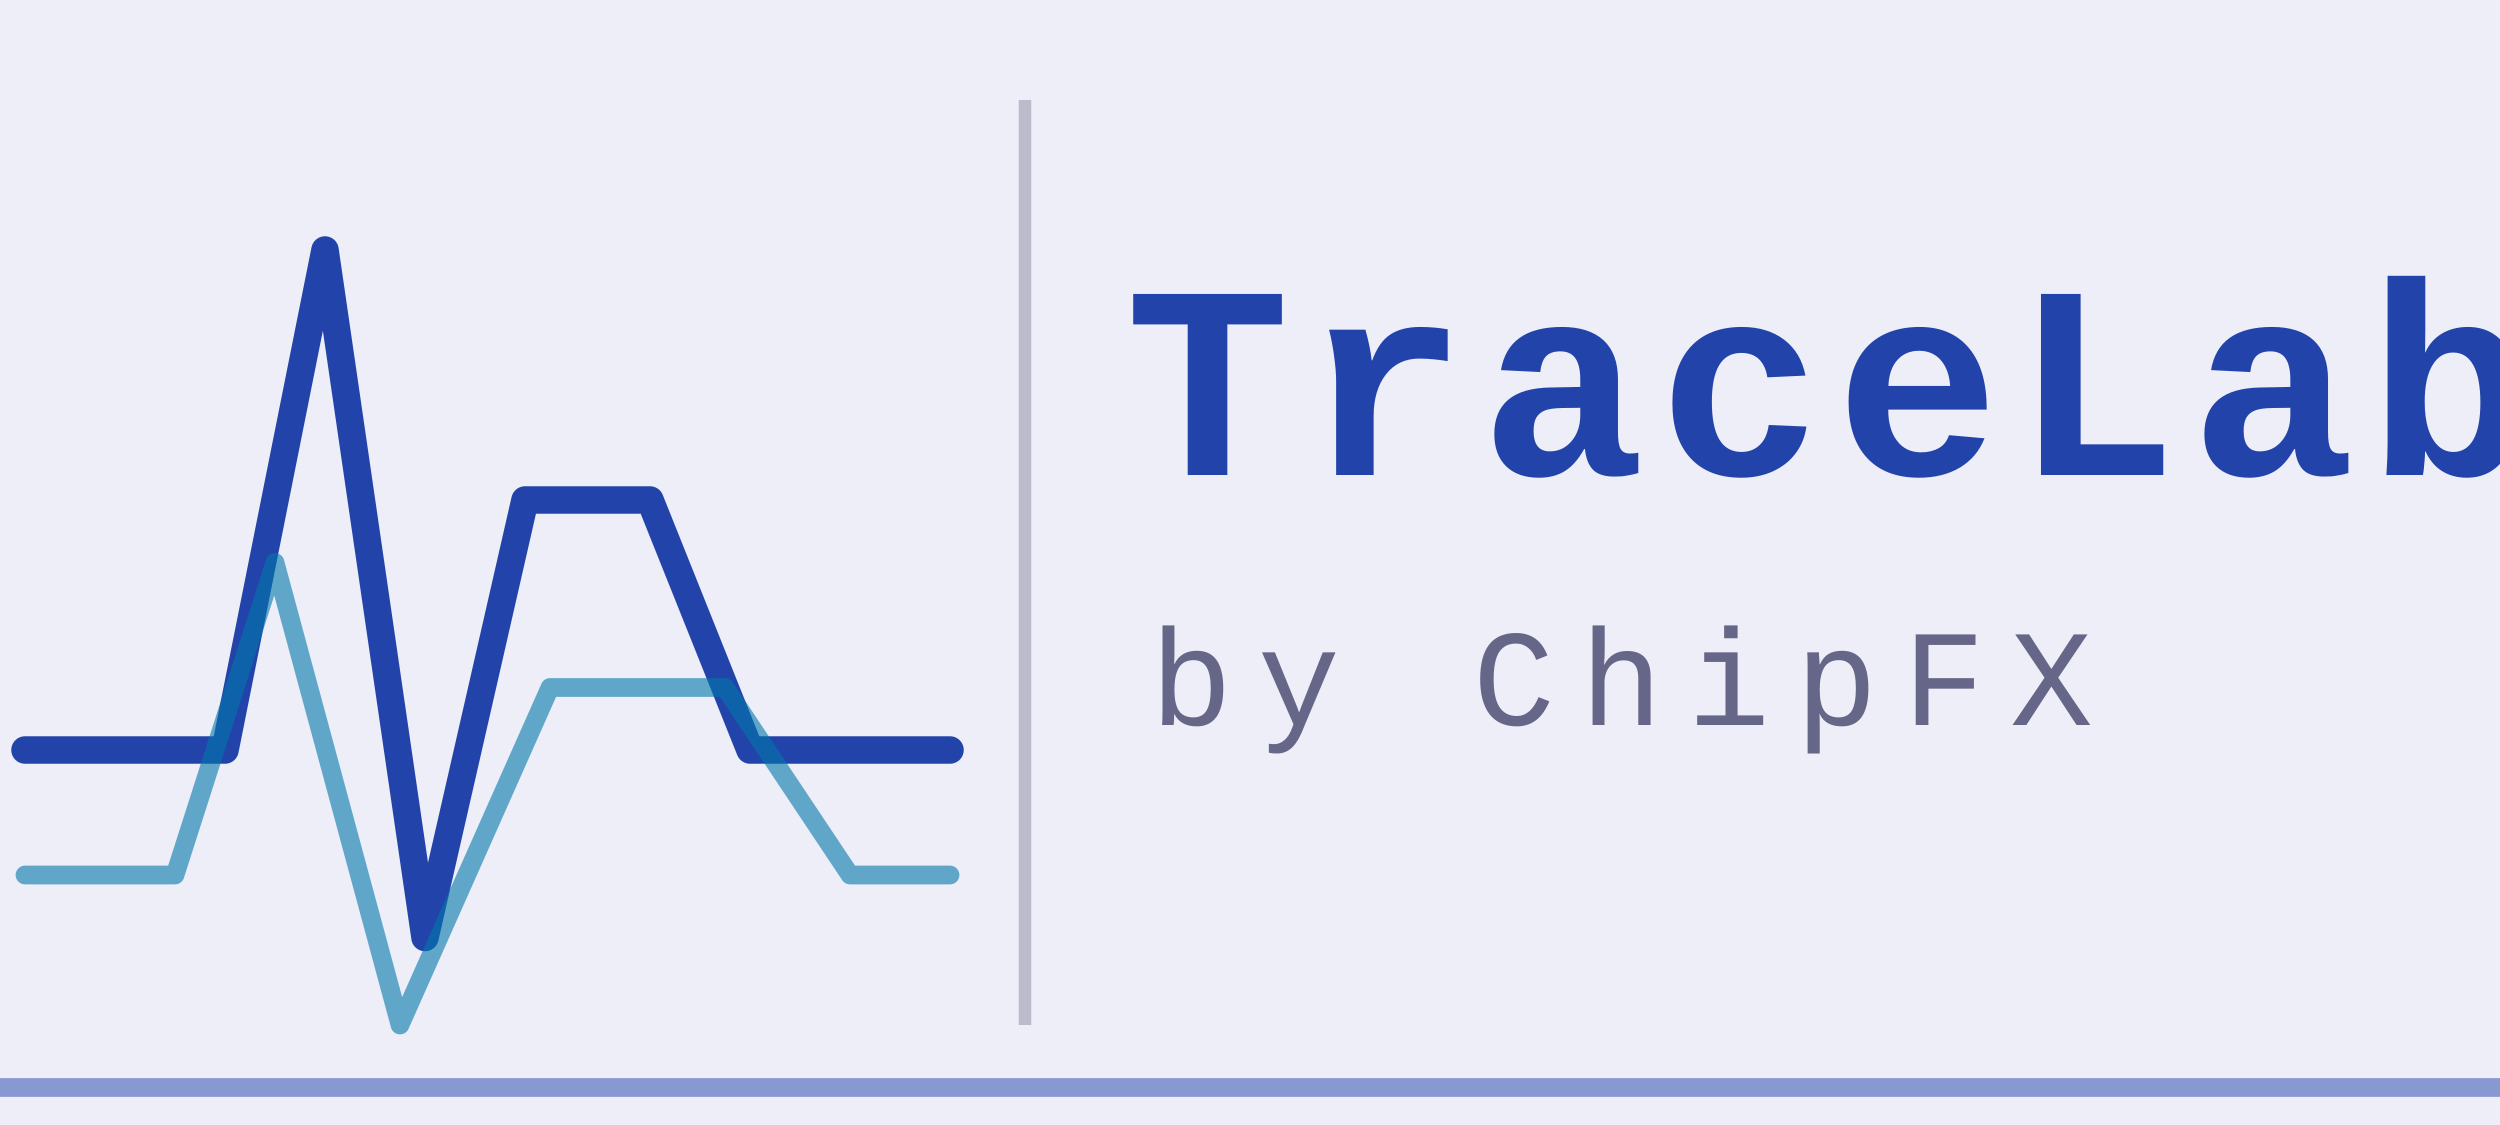
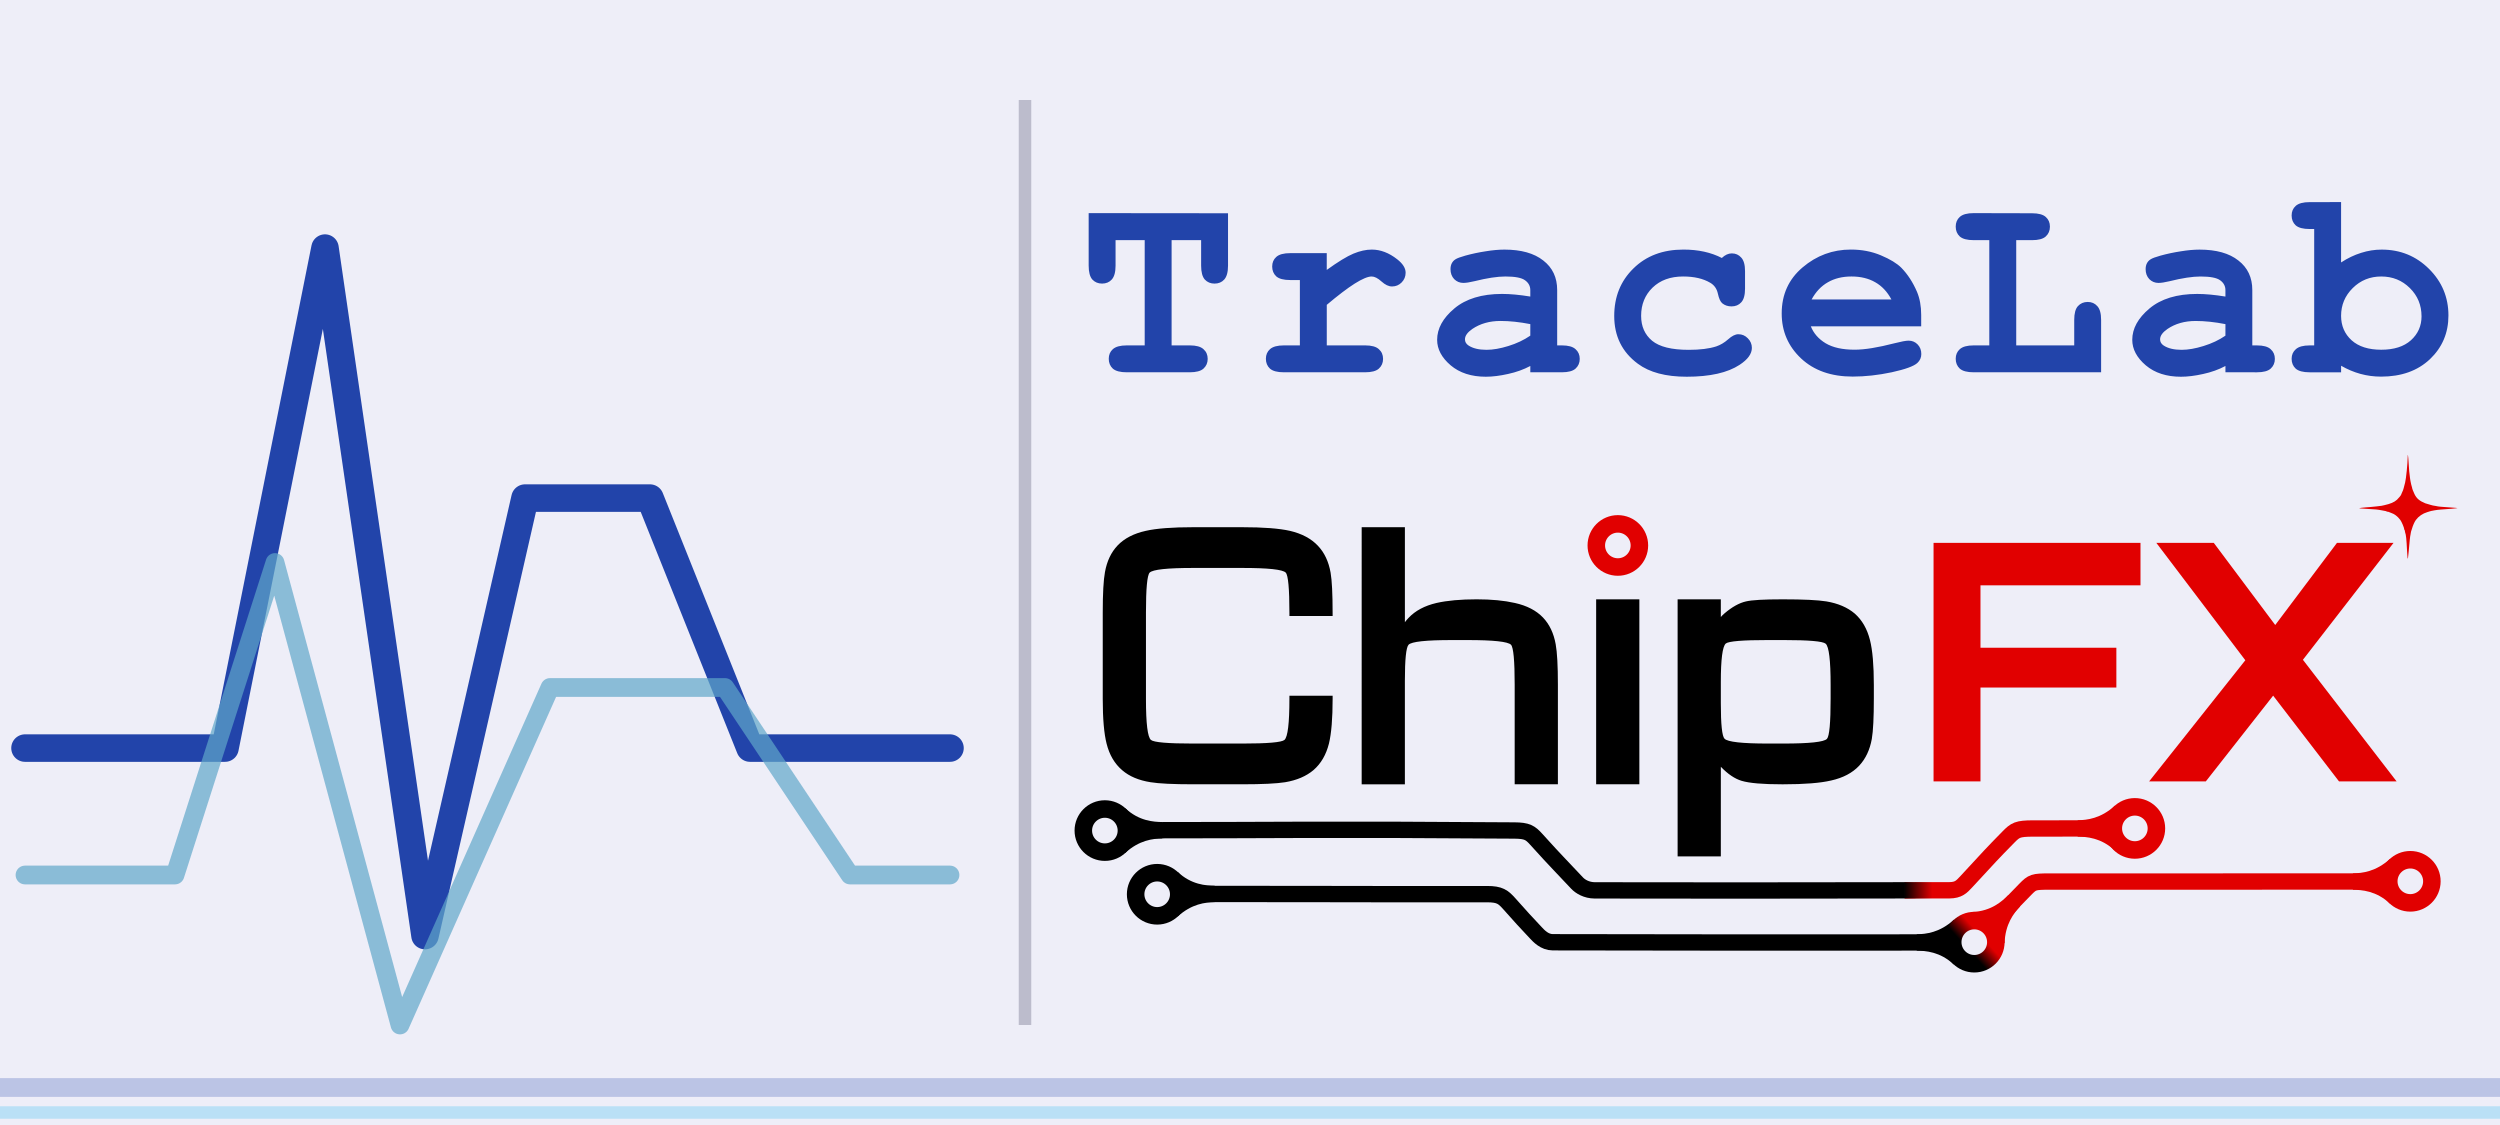
- <svg xmlns="http://www.w3.org/2000/svg" viewBox="0 0 200 90">
-   <rect width="200" height="90" fill="#eeeef8" />
-   <polyline points="2,60 18,60 26,20 34,75 42,40 52,40 60,60 76,60" fill="none" stroke="#2244aa" stroke-width="2.2" stroke-linejoin="round" stroke-linecap="round" />
-   <polyline points="2,70 14,70 22,45 32,82 44,55 58,55 68,70 76,70" fill="none" stroke="#0077aa" stroke-width="1.5" stroke-linejoin="round" stroke-linecap="round" opacity="0.6" />
-   <line x1="82" y1="8" x2="82" y2="82" stroke="#bbbbcc" stroke-width="1" />
-   <text x="90" y="38" font-family="'Courier New', Courier, monospace" font-size="22" font-weight="bold" fill="#2244aa" letter-spacing="1">TraceLab</text>
-   <text x="92" y="58" font-family="'Courier New', Courier, monospace" font-size="11" fill="#666688" letter-spacing="2">by ChipFX</text>
-   <line x1="0" y1="87" x2="200" y2="87" stroke="#2244aa" stroke-width="1.5" opacity="0.5" />
+ <svg xmlns="http://www.w3.org/2000/svg" xmlns:xlink="http://www.w3.org/1999/xlink" viewBox="0 0 200 90" version="1.1" id="svg4">
+   <defs id="defs4">
+     <linearGradient xlink:href="#linearGradient5" id="linearGradient6" x1="129.262" y1="143.806" x2="133.948" y2="139.586" gradientUnits="userSpaceOnUse" />
+     <linearGradient id="linearGradient5">
+       <stop style="stop-color:#000000;stop-opacity:1;" offset="0.346" id="stop5" />
+       <stop style="stop-color:#e10000;stop-opacity:1;" offset="0.652" id="stop6" />
+     </linearGradient>
+     <linearGradient xlink:href="#linearGradient3" id="linearGradient4" x1="43.332" y1="133.161" x2="127.233" y2="133.161" gradientUnits="userSpaceOnUse" />
+     <linearGradient id="linearGradient3">
+       <stop style="stop-color:#000000;stop-opacity:1;" offset="0.965" id="stop3" />
+       <stop style="stop-color:#000000;stop-opacity:0;" offset="1" id="stop4" />
+     </linearGradient>
+   </defs>
+   <rect width="200" height="90" fill="#060610" id="rect1" style="fill:#eeeef8;fill-opacity:1" />
+   <polyline points="2,60 18,60 26,20 34,75 42,40 52,40 60,60 76,60" fill="none" stroke="#f0c040" stroke-width="2.2" stroke-linejoin="round" stroke-linecap="round" id="polyline1" transform="translate(0,-0.1530534)" style="stroke:#2244aa;stroke-opacity:1" />
+   <polyline points="2,70 14,70 22,45 32,82 44,55 58,55 68,70 76,70" fill="none" stroke="#40C0F0" stroke-width="1.5" stroke-linejoin="round" stroke-linecap="round" opacity="0.7" id="polyline2" style="stroke:#5fa6c9;stroke-opacity:1" />
+   <line x1="82" y1="8" x2="82" y2="82" stroke="#2a2a4a" stroke-width="1" id="line2" style="stroke:#bcbccc;stroke-opacity:1" />
+   <path d="m 93.728,19.211 v 8.42 h 1.449 q 0.777,0 1.102,0.304 0.336,0.294 0.336,0.777 0,0.472 -0.336,0.777 -0.325,0.294 -1.102,0.294 h -5.039 q -0.777,0 -1.113,-0.294 -0.325,-0.304 -0.325,-0.787 0,-0.472 0.325,-0.766 0.336,-0.304 1.113,-0.304 h 1.438 v -8.42 h -2.331 v 2.037 q 0,0.777 -0.304,1.113 -0.294,0.325 -0.777,0.325 -0.472,0 -0.777,-0.325 -0.294,-0.336 -0.294,-1.113 v -4.199 l 11.149,0.011 v 4.189 q 0,0.777 -0.304,1.113 -0.294,0.325 -0.777,0.325 -0.472,0 -0.777,-0.325 -0.294,-0.336 -0.294,-1.113 v -2.037 z m 12.412,1.039 v 1.344 q 1.354,-0.976 2.131,-1.302 0.787,-0.325 1.47,-0.325 1.05,0 2.037,0.777 0.672,0.525 0.672,1.071 0,0.462 -0.325,0.787 -0.315,0.315 -0.766,0.315 -0.399,0 -0.84,-0.399 -0.441,-0.399 -0.787,-0.399 -0.451,0 -1.354,0.567 -0.892,0.567 -2.236,1.701 v 3.244 h 3.065 q 0.777,0 1.102,0.304 0.336,0.294 0.336,0.777 0,0.472 -0.336,0.777 -0.325,0.294 -1.102,0.294 h -6.498 q -0.777,0 -1.113,-0.294 -0.325,-0.304 -0.325,-0.787 0,-0.472 0.325,-0.766 0.336,-0.304 1.113,-0.304 h 1.281 V 22.403 h -0.777 q -0.777,0 -1.113,-0.294 -0.325,-0.304 -0.325,-0.787 0,-0.472 0.325,-0.766 0.336,-0.304 1.113,-0.304 z m 16.285,9.532 v -0.504 q -0.808,0.43 -1.785,0.64 -0.976,0.22 -1.774,0.22 -1.732,0 -2.814,-0.913 -1.081,-0.924 -1.081,-2.037 0,-1.354 1.375,-2.509 1.386,-1.165 3.821,-1.165 0.976,0 2.257,0.21 v -0.514 q 0,-0.483 -0.42,-0.787 -0.409,-0.304 -1.575,-0.304 -0.955,0 -2.478,0.378 -0.567,0.136 -0.882,0.136 -0.43,0 -0.735,-0.304 -0.294,-0.315 -0.294,-0.798 0,-0.273 0.105,-0.472 0.105,-0.199 0.294,-0.315 0.189,-0.126 0.787,-0.294 0.798,-0.22 1.627,-0.346 0.829,-0.136 1.501,-0.136 2.005,0 3.107,0.871 1.113,0.861 1.113,2.362 v 4.43 h 0.367 q 0.777,0 1.102,0.304 0.336,0.294 0.336,0.777 0,0.472 -0.336,0.777 -0.325,0.294 -1.102,0.294 z m 0,-3.853 q -1.291,-0.252 -2.383,-0.252 -1.312,0 -2.257,0.64 -0.588,0.409 -0.588,0.829 0,0.304 0.283,0.493 0.525,0.346 1.438,0.346 0.777,0 1.753,-0.304 0.987,-0.304 1.753,-0.829 z m 15.32,-5.291 q 0.388,-0.367 0.798,-0.367 0.462,0 0.756,0.336 0.304,0.325 0.304,1.092 v 1.386 q 0,0.777 -0.304,1.102 -0.294,0.325 -0.777,0.325 -0.441,0 -0.745,-0.252 -0.22,-0.189 -0.346,-0.766 -0.126,-0.588 -0.609,-0.871 -0.85,-0.504 -2.173,-0.504 -1.522,0 -2.446,0.892 -0.913,0.892 -0.913,2.257 0,1.26 0.882,1.995 0.882,0.724 2.929,0.724 1.344,0 2.194,-0.273 0.504,-0.168 0.955,-0.567 0.451,-0.409 0.819,-0.409 0.441,0 0.756,0.325 0.325,0.325 0.325,0.766 0,0.714 -0.976,1.354 -1.449,0.955 -4.241,0.955 -2.509,0 -3.905,-1.039 -1.89,-1.396 -1.89,-3.821 0,-2.299 1.533,-3.8 1.533,-1.512 4,-1.512 0.892,0 1.659,0.168 0.766,0.168 1.417,0.504 z m 15.95,5.47 h -8.829 q 0.336,0.84 1.186,1.354 0.861,0.514 2.32,0.514 1.197,0 3.181,-0.514 0.819,-0.21 1.134,-0.21 0.43,0 0.724,0.304 0.294,0.304 0.294,0.766 0,0.42 -0.315,0.714 -0.42,0.388 -2.047,0.745 -1.627,0.346 -3.128,0.346 -2.583,0 -4.136,-1.459 -1.543,-1.459 -1.543,-3.59 0,-2.268 1.669,-3.685 1.68,-1.428 3.863,-1.428 1.312,0 2.404,0.462 1.102,0.462 1.638,0.997 0.756,0.777 1.249,1.921 0.336,0.798 0.336,1.848 z m -2.383,-2.152 q -0.493,-0.924 -1.291,-1.375 -0.798,-0.462 -1.9,-0.462 -1.092,0 -1.89,0.462 -0.798,0.451 -1.302,1.375 z m 9.986,-4.745 v 8.42 h 4.64 v -2.037 q 0,-0.777 0.294,-1.102 0.304,-0.336 0.787,-0.336 0.472,0 0.766,0.336 0.304,0.325 0.304,1.102 v 4.189 h -10.194 q -0.777,0 -1.113,-0.294 -0.325,-0.304 -0.325,-0.787 0,-0.472 0.325,-0.766 0.336,-0.304 1.113,-0.304 h 1.249 v -8.42 h -1.249 q -0.777,0 -1.113,-0.294 -0.325,-0.304 -0.325,-0.787 0,-0.483 0.325,-0.777 0.336,-0.304 1.113,-0.304 l 4.661,0.011 q 0.777,0 1.102,0.294 0.336,0.294 0.336,0.777 0,0.483 -0.336,0.787 -0.325,0.294 -1.102,0.294 z m 16.737,10.572 v -0.504 q -0.808,0.43 -1.785,0.64 -0.976,0.22 -1.774,0.22 -1.732,0 -2.814,-0.913 -1.081,-0.924 -1.081,-2.037 0,-1.354 1.375,-2.509 1.386,-1.165 3.821,-1.165 0.976,0 2.257,0.21 v -0.514 q 0,-0.483 -0.42,-0.787 -0.409,-0.304 -1.575,-0.304 -0.955,0 -2.478,0.378 -0.567,0.136 -0.882,0.136 -0.43,0 -0.735,-0.304 -0.294,-0.315 -0.294,-0.798 0,-0.273 0.105,-0.472 0.105,-0.199 0.294,-0.315 0.189,-0.126 0.787,-0.294 0.798,-0.22 1.627,-0.346 0.829,-0.136 1.501,-0.136 2.005,0 3.107,0.871 1.113,0.861 1.113,2.362 v 4.43 h 0.367 q 0.777,0 1.102,0.304 0.336,0.294 0.336,0.777 0,0.472 -0.336,0.777 -0.325,0.294 -1.102,0.294 z m 0,-3.853 q -1.291,-0.252 -2.383,-0.252 -1.312,0 -2.257,0.64 -0.588,0.409 -0.588,0.829 0,0.304 0.283,0.493 0.525,0.346 1.438,0.346 0.777,0 1.753,-0.304 0.987,-0.304 1.753,-0.829 z m 9.252,-9.763 v 4.829 q 0.787,-0.514 1.596,-0.766 0.819,-0.262 1.648,-0.262 2.236,0 3.79,1.543 1.554,1.543 1.554,3.727 0,2.089 -1.48,3.496 -1.48,1.396 -3.905,1.396 -0.861,0 -1.659,-0.22 -0.798,-0.22 -1.543,-0.651 v 0.525 h -2.52 q -0.777,0 -1.113,-0.294 -0.325,-0.304 -0.325,-0.787 0,-0.472 0.336,-0.766 0.336,-0.304 1.102,-0.304 h 0.367 v -9.312 h -0.367 q -0.777,0 -1.113,-0.294 -0.325,-0.304 -0.325,-0.787 0,-0.472 0.325,-0.766 0.336,-0.304 1.113,-0.304 z m 6.435,9.133 q 0,-1.333 -0.934,-2.257 -0.934,-0.924 -2.289,-0.924 -1.344,0 -2.278,0.924 -0.934,0.924 -0.934,2.226 0,1.186 0.84,1.953 0.84,0.756 2.373,0.756 1.533,0 2.373,-0.756 0.85,-0.766 0.85,-1.921 z" id="text2" style="font-weight:bold;font-size:21.5px;font-family:'Courier New', Courier, monospace;letter-spacing:1;fill:#2244aa;stroke-width:0.977" aria-label="TraceLab" />
+   <line x1="0" y1="87" x2="200" y2="87" stroke="#F0C040" stroke-width="1.5" opacity="0.5" id="line3" style="stroke:#8899d1;stroke-opacity:1" />
+   <line x1="0" y1="89" x2="200" y2="89" stroke="#40C0F0" stroke-width="1" opacity="0.3" id="line4" />
+   <path style="fill:#e10000;fill-opacity:1;stroke:none;stroke-width:0.769" d="m 192.605,44.662 c -0.009,-0.034 -0.028,-0.304 -0.042,-0.6 -0.045,-0.945 -0.08,-1.281 -0.153,-1.469 -0.012,-0.032 -0.022,-0.084 -0.022,-0.117 0,-0.033 -0.011,-0.067 -0.025,-0.075 -0.014,-0.009 -0.025,-0.037 -0.025,-0.063 0,-0.111 -0.21,-0.608 -0.316,-0.747 -0.223,-0.292 -0.462,-0.473 -0.745,-0.564 -0.082,-0.026 -0.161,-0.057 -0.174,-0.068 -0.013,-0.011 -0.054,-0.02 -0.092,-0.02 -0.038,0 -0.075,-0.01 -0.082,-0.022 -0.008,-0.012 -0.05,-0.028 -0.095,-0.035 -0.045,-0.007 -0.177,-0.032 -0.294,-0.055 -0.32,-0.064 -0.537,-0.086 -1.092,-0.111 -0.278,-0.012 -0.553,-0.031 -0.612,-0.042 l -0.107,-0.02 0.187,-0.031 c 0.103,-0.017 0.256,-0.032 0.34,-0.033 0.084,-0.001 0.241,-0.013 0.35,-0.027 0.109,-0.014 0.332,-0.036 0.497,-0.049 0.165,-0.013 0.353,-0.036 0.418,-0.05 0.065,-0.014 0.166,-0.036 0.225,-0.049 0.494,-0.109 0.796,-0.239 1.012,-0.436 0.121,-0.111 0.331,-0.365 0.331,-0.401 0,-0.007 0.029,-0.078 0.065,-0.157 0.036,-0.079 0.075,-0.167 0.086,-0.194 0.022,-0.051 0.065,-0.208 0.172,-0.631 0.077,-0.302 0.201,-1.546 0.202,-2.017 5.4e-4,-0.378 0.045,-0.134 0.073,0.401 0.015,0.288 0.037,0.613 0.05,0.723 0.057,0.509 0.078,0.672 0.099,0.769 0.013,0.058 0.036,0.173 0.052,0.255 0.016,0.082 0.039,0.169 0.052,0.193 0.013,0.024 0.023,0.059 0.023,0.078 0,0.069 0.088,0.307 0.195,0.528 0.171,0.353 0.396,0.545 0.867,0.739 0.056,0.023 0.275,0.088 0.425,0.126 0.055,0.014 0.134,0.036 0.177,0.048 0.042,0.013 0.105,0.023 0.14,0.023 0.035,0 0.096,0.011 0.136,0.024 0.1,0.034 0.464,0.071 0.984,0.1 0.24,0.014 0.499,0.033 0.575,0.042 l 0.137,0.017 -0.112,0.019 c -0.109,0.019 -0.521,0.052 -1.187,0.097 -0.179,0.012 -0.415,0.04 -0.525,0.063 -0.11,0.023 -0.234,0.046 -0.275,0.053 -0.041,0.007 -0.097,0.021 -0.125,0.033 -0.027,0.011 -0.117,0.04 -0.2,0.064 -0.355,0.102 -0.689,0.332 -0.904,0.623 -0.114,0.154 -0.243,0.446 -0.32,0.725 -0.023,0.082 -0.052,0.169 -0.064,0.193 -0.013,0.024 -0.023,0.076 -0.023,0.115 0,0.039 -0.011,0.104 -0.024,0.144 -0.029,0.087 -0.081,0.57 -0.148,1.384 -0.015,0.186 -0.037,0.388 -0.049,0.45 -0.018,0.097 -0.023,0.104 -0.037,0.05 z" id="path6" />
+   <path d="m 154.684,62.513 h 3.754 V 55.005 H 169.309 V 51.819 h -10.871 v -4.993 h 12.801 v -3.394 h -16.555 z m 17.245,0 h 4.535 l 5.388,-6.861 5.27,6.861 h 4.607 l -7.496,-9.73 7.247,-9.351 h -4.524 l -4.938,6.568 -4.914,-6.568 h -4.595 l 7.117,9.388 z" id="text2-9" style="font-size:32.129px;font-family:'Krona One';-inkscape-font-specification:'Krona One';letter-spacing:-0.655px;display:inline;fill:#e10000;fill-opacity:1;stroke-width:0.168" aria-label="FX" />
+   <g id="g14" style="display:inline" transform="matrix(0.7689113,0,0,0.7689113,56.75042,-33.57806)">
+     <path style="font-size:38.546px;font-family:'Typo Square Bold Demo';-inkscape-font-specification:'Typo Square Bold Demo';letter-spacing:-0.791px;display:inline;fill:#000000;fill-opacity:1;stroke-width:0.259" d="m 64.845,107.757 h -4.496 v -0.325 c 0,-2.513 -0.128,-3.908 -0.383,-4.184 -0.306,-0.325 -1.818,-0.487 -4.535,-0.487 h -5.09 c -2.704,0 -4.216,0.162 -4.535,0.487 -0.255,0.277 -0.383,1.659 -0.383,4.148 v 9 c 0,2.549 0.172,3.968 0.517,4.257 0.293,0.253 1.76,0.379 4.401,0.379 h 5.09 c 2.64,0 4.107,-0.126 4.401,-0.379 0.344,-0.301 0.517,-1.732 0.517,-4.293 v -0.307 h 4.496 v 0.307 c 0,2.056 -0.128,3.613 -0.383,4.671 -0.293,1.166 -0.829,2.086 -1.607,2.76 -0.753,0.637 -1.735,1.058 -2.947,1.263 -0.893,0.144 -2.385,0.216 -4.477,0.216 h -5.09 c -2.092,0 -3.572,-0.072 -4.439,-0.216 -1.225,-0.192 -2.207,-0.607 -2.947,-1.245 -0.791,-0.673 -1.333,-1.593 -1.626,-2.76 -0.268,-1.046 -0.402,-2.597 -0.402,-4.653 v -9 c 0,-1.972 0.077,-3.373 0.23,-4.202 0.204,-1.142 0.644,-2.068 1.32,-2.778 0.702,-0.733 1.677,-1.239 2.927,-1.515 1.11,-0.253 2.755,-0.379 4.936,-0.379 h 5.09 c 2.194,0 3.852,0.126 4.975,0.379 1.237,0.289 2.207,0.806 2.908,1.551 0.676,0.709 1.116,1.641 1.32,2.796 0.14,0.806 0.21,2.2 0.21,4.184 z m 3.022,-9.235 h 4.496 v 9.884 c 0.115,-0.156 0.242,-0.307 0.383,-0.451 0.702,-0.746 1.671,-1.263 2.908,-1.551 1.123,-0.253 2.513,-0.379 4.171,-0.379 1.543,0 2.87,0.126 3.98,0.379 1.25,0.277 2.226,0.782 2.927,1.515 0.676,0.709 1.116,1.635 1.32,2.778 0.153,0.83 0.23,2.23 0.23,4.202 v 10.371 h -4.496 v -10.371 c 0,-2.489 -0.128,-3.872 -0.383,-4.148 -0.319,-0.325 -1.83,-0.487 -4.535,-0.487 h -1.588 c -2.717,0 -4.229,0.162 -4.535,0.487 -0.255,0.277 -0.383,1.527 -0.383,3.752 v 10.768 h -4.496 z m 24.395,7.503 h 4.496 v 19.245 h -4.496 z m 12.972,26.748 h -4.496 V 106.026 h 4.496 v 1.84 c 0.115,-0.132 0.242,-0.259 0.383,-0.379 0.791,-0.673 1.537,-1.088 2.239,-1.245 0.612,-0.144 1.856,-0.216 3.731,-0.216 h 0.153 c 2.092,0 3.584,0.072 4.477,0.216 1.212,0.204 2.194,0.625 2.947,1.263 0.765,0.673 1.295,1.593 1.588,2.76 0.268,1.058 0.402,2.615 0.402,4.671 v 1.407 c 0,1.984 -0.07,3.385 -0.21,4.202 -0.204,1.142 -0.644,2.074 -1.32,2.796 -0.702,0.746 -1.671,1.257 -2.908,1.533 -1.123,0.265 -2.781,0.397 -4.975,0.397 h -0.153 c -1.99,0 -3.387,-0.12 -4.19,-0.361 -0.714,-0.216 -1.435,-0.703 -2.162,-1.461 z m 0,-15.944 c 0,2.2 0.128,3.433 0.383,3.697 0.319,0.337 1.83,0.505 4.535,0.505 h 1.588 c 2.717,0 4.229,-0.162 4.535,-0.487 0.255,-0.277 0.383,-1.677 0.383,-4.202 v -1.407 c 0,-2.561 -0.172,-3.992 -0.517,-4.293 -0.293,-0.253 -1.76,-0.379 -4.401,-0.379 h -1.588 c -2.64,0 -4.107,0.12 -4.401,0.361 -0.344,0.301 -0.517,1.641 -0.517,4.022 z" id="text1" aria-label="Chip" />
+     <ellipse style="display:inline;fill:none;fill-opacity:1;stroke:#e10000;stroke-width:1.822;stroke-dasharray:none;stroke-opacity:1" id="path1" cx="94.52" cy="100.42" rx="2.242" ry="2.244" />
+   </g>
+   <g id="g13" transform="matrix(0.7689113,0,0,0.7689113,56.75042,-33.57806)">
+     <path style="fill:#000000;fill-opacity:1;stroke:none;stroke-width:1.7;stroke-dasharray:none;stroke-opacity:1" d="m 125.617,140.878 c 0.979,-0.031 2.388,-0.165 3.883,-1.532 l -0.016,4.688 c -1.431,-1.36 -2.973,-1.44 -3.867,-1.455 z" id="path7" />
+     <path style="display:inline;fill:#e10000;fill-opacity:1;stroke:none;stroke-width:1.7;stroke-dasharray:none;stroke-opacity:1" d="m 170.996,134.541 c 0.979,-0.031 2.388,-0.165 3.883,-1.532 l -0.016,4.688 c -1.431,-1.36 -2.973,-1.44 -3.867,-1.455 z" id="path9" />
+     <ellipse style="display:inline;fill:none;fill-opacity:1;stroke:url(#linearGradient6);stroke-width:1.822;stroke-dasharray:none" id="path1-1" cx="131.605" cy="141.696" rx="2.242" ry="2.244" />
+     <ellipse style="display:inline;fill:none;fill-opacity:1;stroke:#e10000;stroke-width:1.822;stroke-dasharray:none;stroke-opacity:1" id="path1-14" cx="176.972" cy="135.364" rx="2.242" ry="2.244" />
+     <ellipse style="display:inline;fill:none;fill-opacity:1;stroke:#000000;stroke-width:1.822;stroke-dasharray:none;stroke-opacity:1" id="path1-18" cx="46.591" cy="136.712" rx="2.242" ry="2.244" />
+     <path style="display:inline;fill:none;fill-rule:evenodd;stroke:#e10000;stroke-width:1.7;stroke-linecap:butt;stroke-linejoin:miter;stroke-dasharray:none;stroke-opacity:1" d="m 132.969,140.416 c 2.704,-2.921 2.058,-2.296 3.943,-4.22 0.741,-0.756 0.864,-0.8 2.469,-0.806 3.492,-0.013 30.728,0.008 35.598,-0.004" id="path4" />
+     <path style="display:inline;fill:none;fill-rule:evenodd;stroke:#000000;stroke-width:1.7;stroke-linecap:butt;stroke-linejoin:miter;stroke-dasharray:none;stroke-opacity:1" d="m 48.452,136.675 c 18.81,-0.002 10.886,0.034 32.463,0.024 1.336,-6.3e-4 1.679,0.3 2.298,0.984 2.434,2.69 0.546,0.651 2.751,3.013 0.33,0.354 0.922,1.007 1.785,1.009 6.902,0.019 28.355,0.047 41.78,0.015" id="path5" />
+     <path style="display:inline;fill:#000000;fill-opacity:1;stroke:none;stroke-width:1.7;stroke-dasharray:none;stroke-opacity:1" d="m 52.574,137.526 c -0.979,0.031 -2.388,0.165 -3.883,1.532 l 0.016,-4.688 c 1.431,1.36 2.973,1.44 3.867,1.455 z" id="path10" />
+     <path style="display:inline;fill:#e10000;fill-opacity:1;stroke:none;stroke-width:1.7;stroke-dasharray:none;stroke-opacity:1" d="m 136.365,137.98 c -0.661,0.724 -1.546,1.827 -1.609,3.852 l -3.35,-3.28 c 1.973,-0.078 3.105,-1.127 3.739,-1.758 z" id="path11" />
+   </g>
+   <g id="g12" transform="matrix(0.7689113,0,0,0.7689113,56.75042,-33.57806)">
+     <path style="display:inline;fill:#e10000;fill-opacity:1;stroke:none;stroke-width:1.7;stroke-dasharray:none;stroke-opacity:1" d="m 142.362,129.015 c 0.979,-0.031 2.388,-0.165 3.883,-1.532 l -0.016,4.688 c -1.431,-1.36 -2.973,-1.44 -3.867,-1.455 z" id="path8" />
+     <ellipse style="display:inline;fill:none;fill-opacity:1;stroke:#e10000;stroke-width:1.822;stroke-dasharray:none;stroke-opacity:1" id="path1-5" cx="148.312" cy="129.86" rx="2.242" ry="2.244" />
+     <ellipse style="display:inline;fill:none;fill-opacity:1;stroke:#000000;stroke-width:1.822;stroke-dasharray:none;stroke-opacity:1" id="path1-16" cx="41.148" cy="130.086" rx="2.242" ry="2.244" />
+     <path style="display:inline;fill:none;fill-rule:evenodd;stroke:#e10000;stroke-width:1.7;stroke-linecap:butt;stroke-linejoin:miter;stroke-dasharray:none;stroke-opacity:1" d="m 124.345,136.307 c 3.198,-0.031 2.486,0.007 4.667,-0.009 0.961,-0.007 1.268,-0.357 1.8,-0.931 2.704,-2.921 2.442,-2.666 4.327,-4.59 0.741,-0.756 0.967,-0.903 2.573,-0.909 3.492,-0.013 3.489,0.008 8.359,-0.004" id="path2" />
+     <path style="display:inline;fill:none;fill-rule:evenodd;stroke:url(#linearGradient4);stroke-width:1.7;stroke-linecap:butt;stroke-linejoin:miter;stroke-dasharray:none" d="m 43.332,130.053 c 18.81,-0.002 18.815,-0.133 40.42,0.024 1.336,0.01 1.659,0.231 2.278,0.915 2.434,2.69 2.041,2.192 4.246,4.554 0.33,0.354 0.984,0.758 1.846,0.761 6.902,0.019 21.683,0.023 35.108,-0.009" id="path3" />
+     <path style="display:inline;fill:#000000;fill-opacity:1;stroke:none;stroke-width:1.7;stroke-dasharray:none;stroke-opacity:1" d="m 47.125,130.899 c -0.979,0.031 -2.388,0.165 -3.883,1.532 l 0.016,-4.688 c 1.431,1.36 2.973,1.44 3.867,1.455 z" id="path12" />
+   </g>
</svg>
